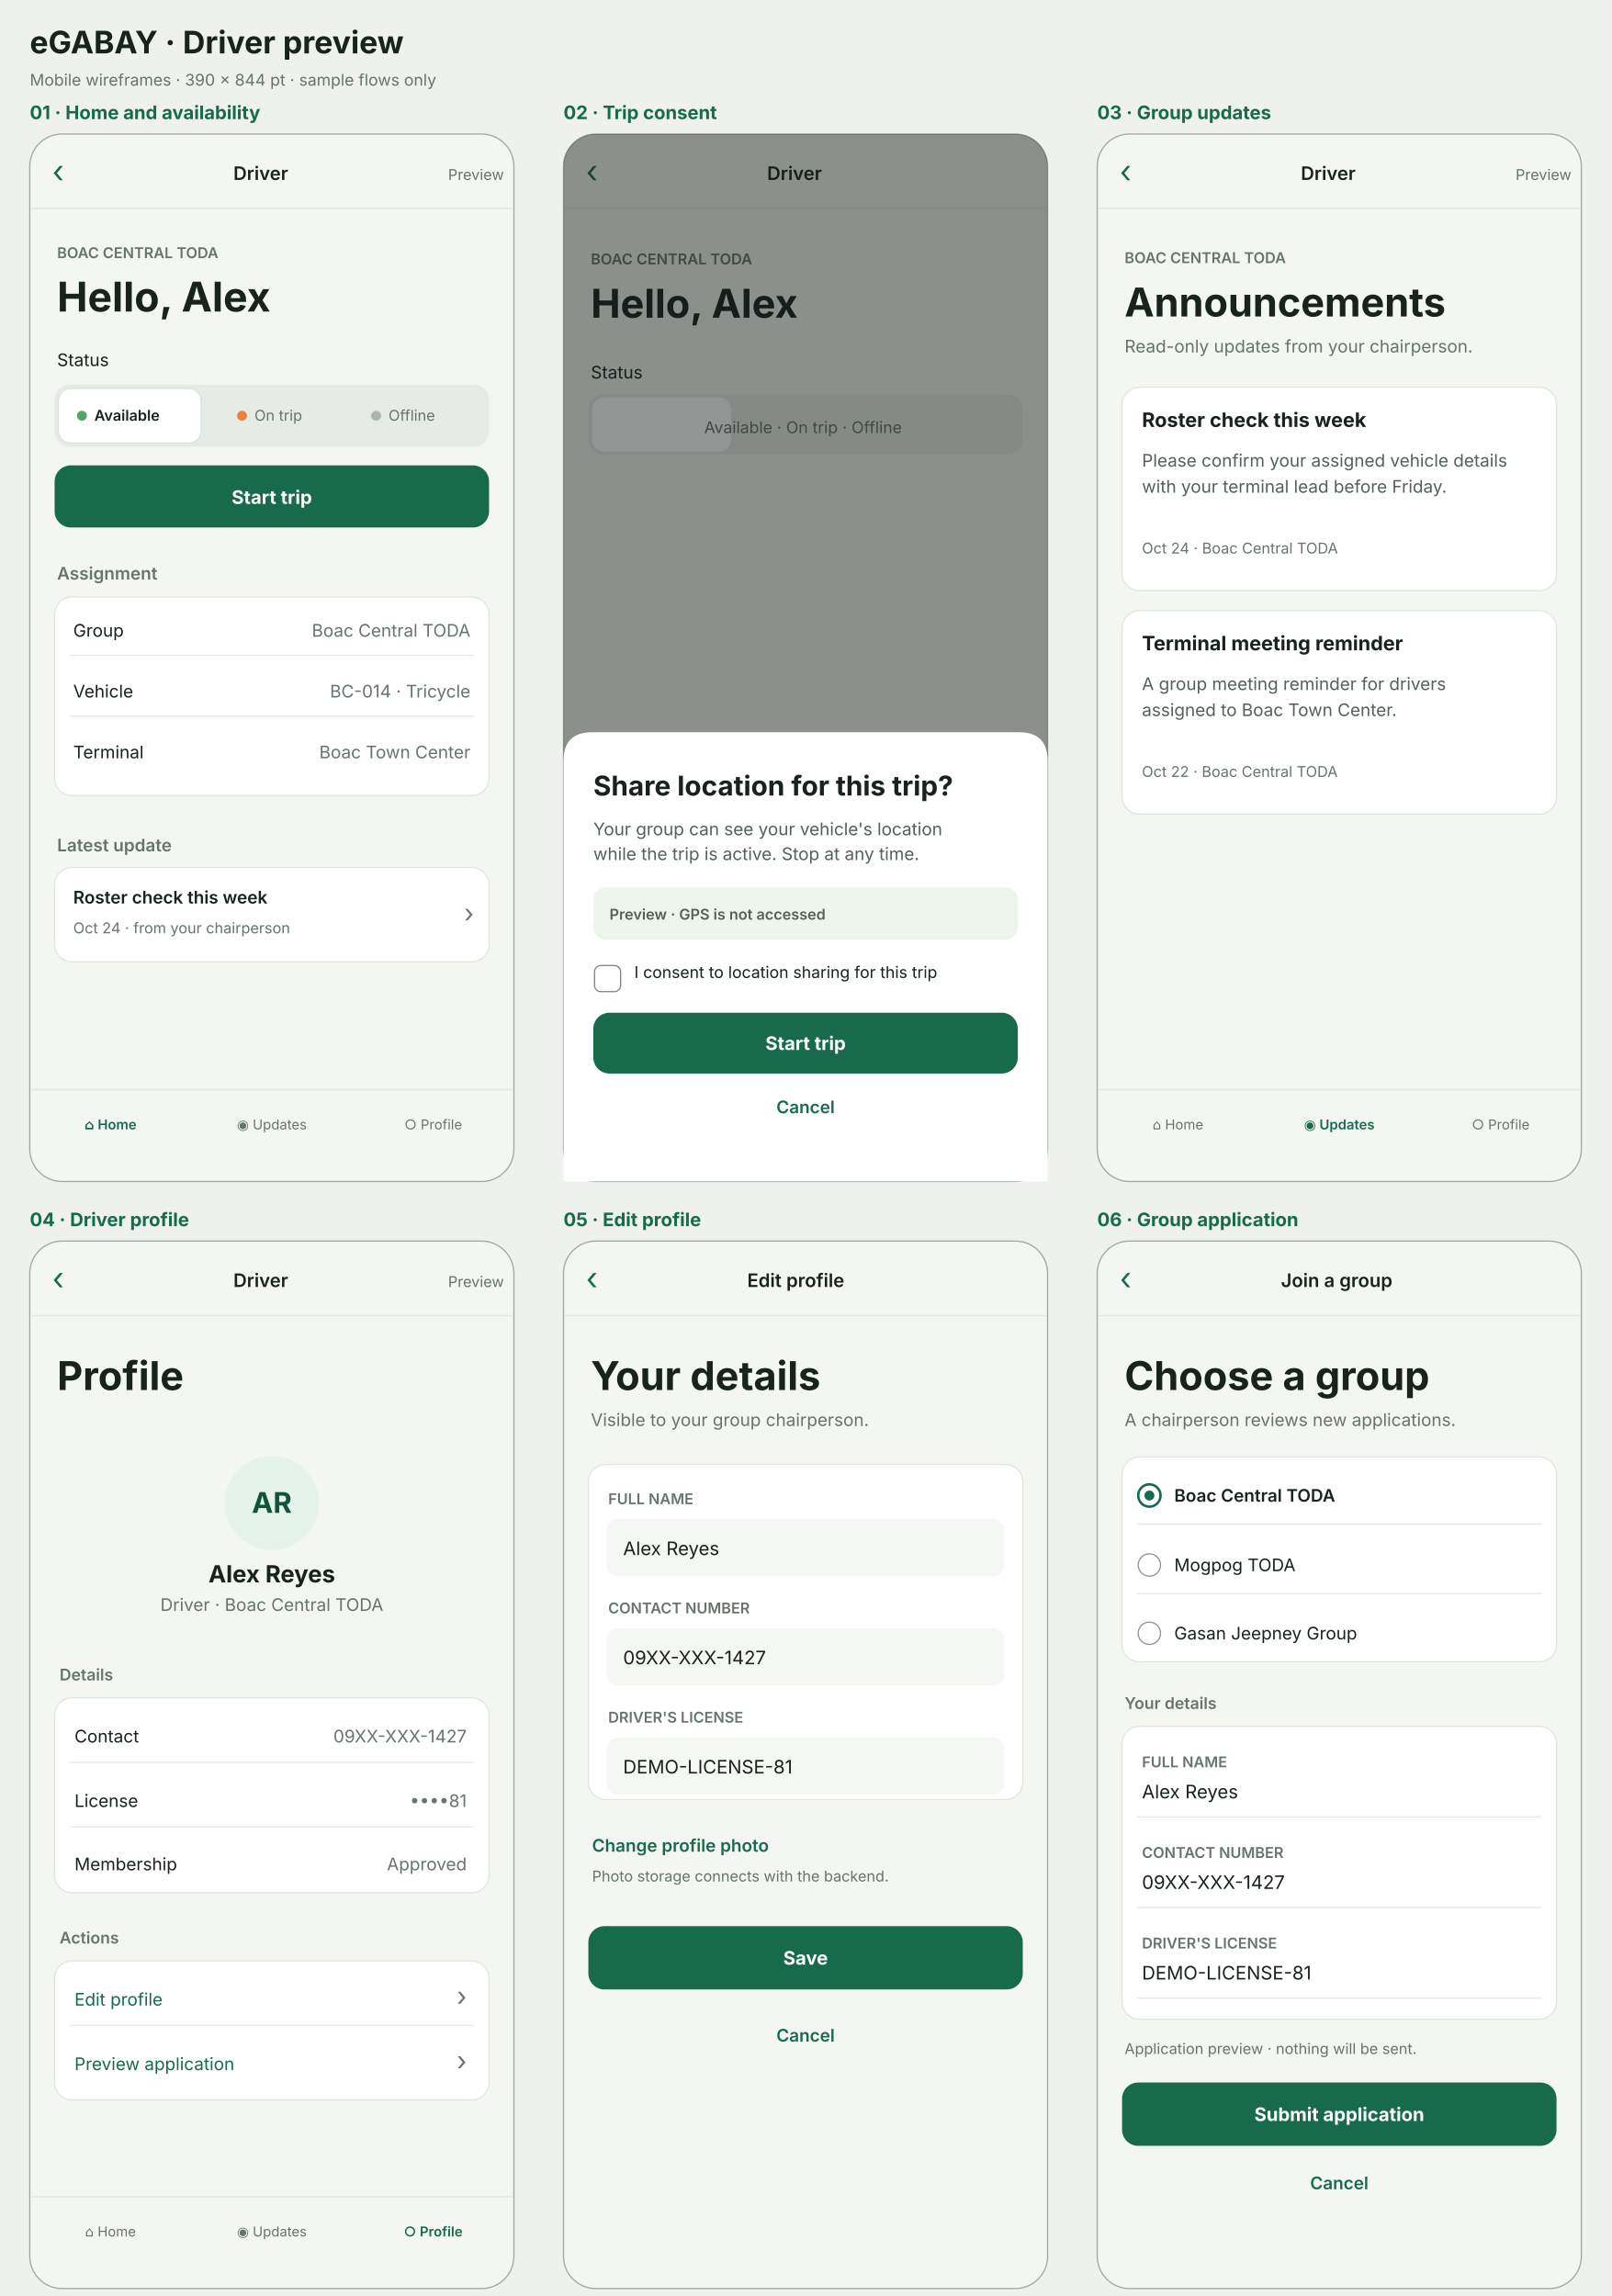
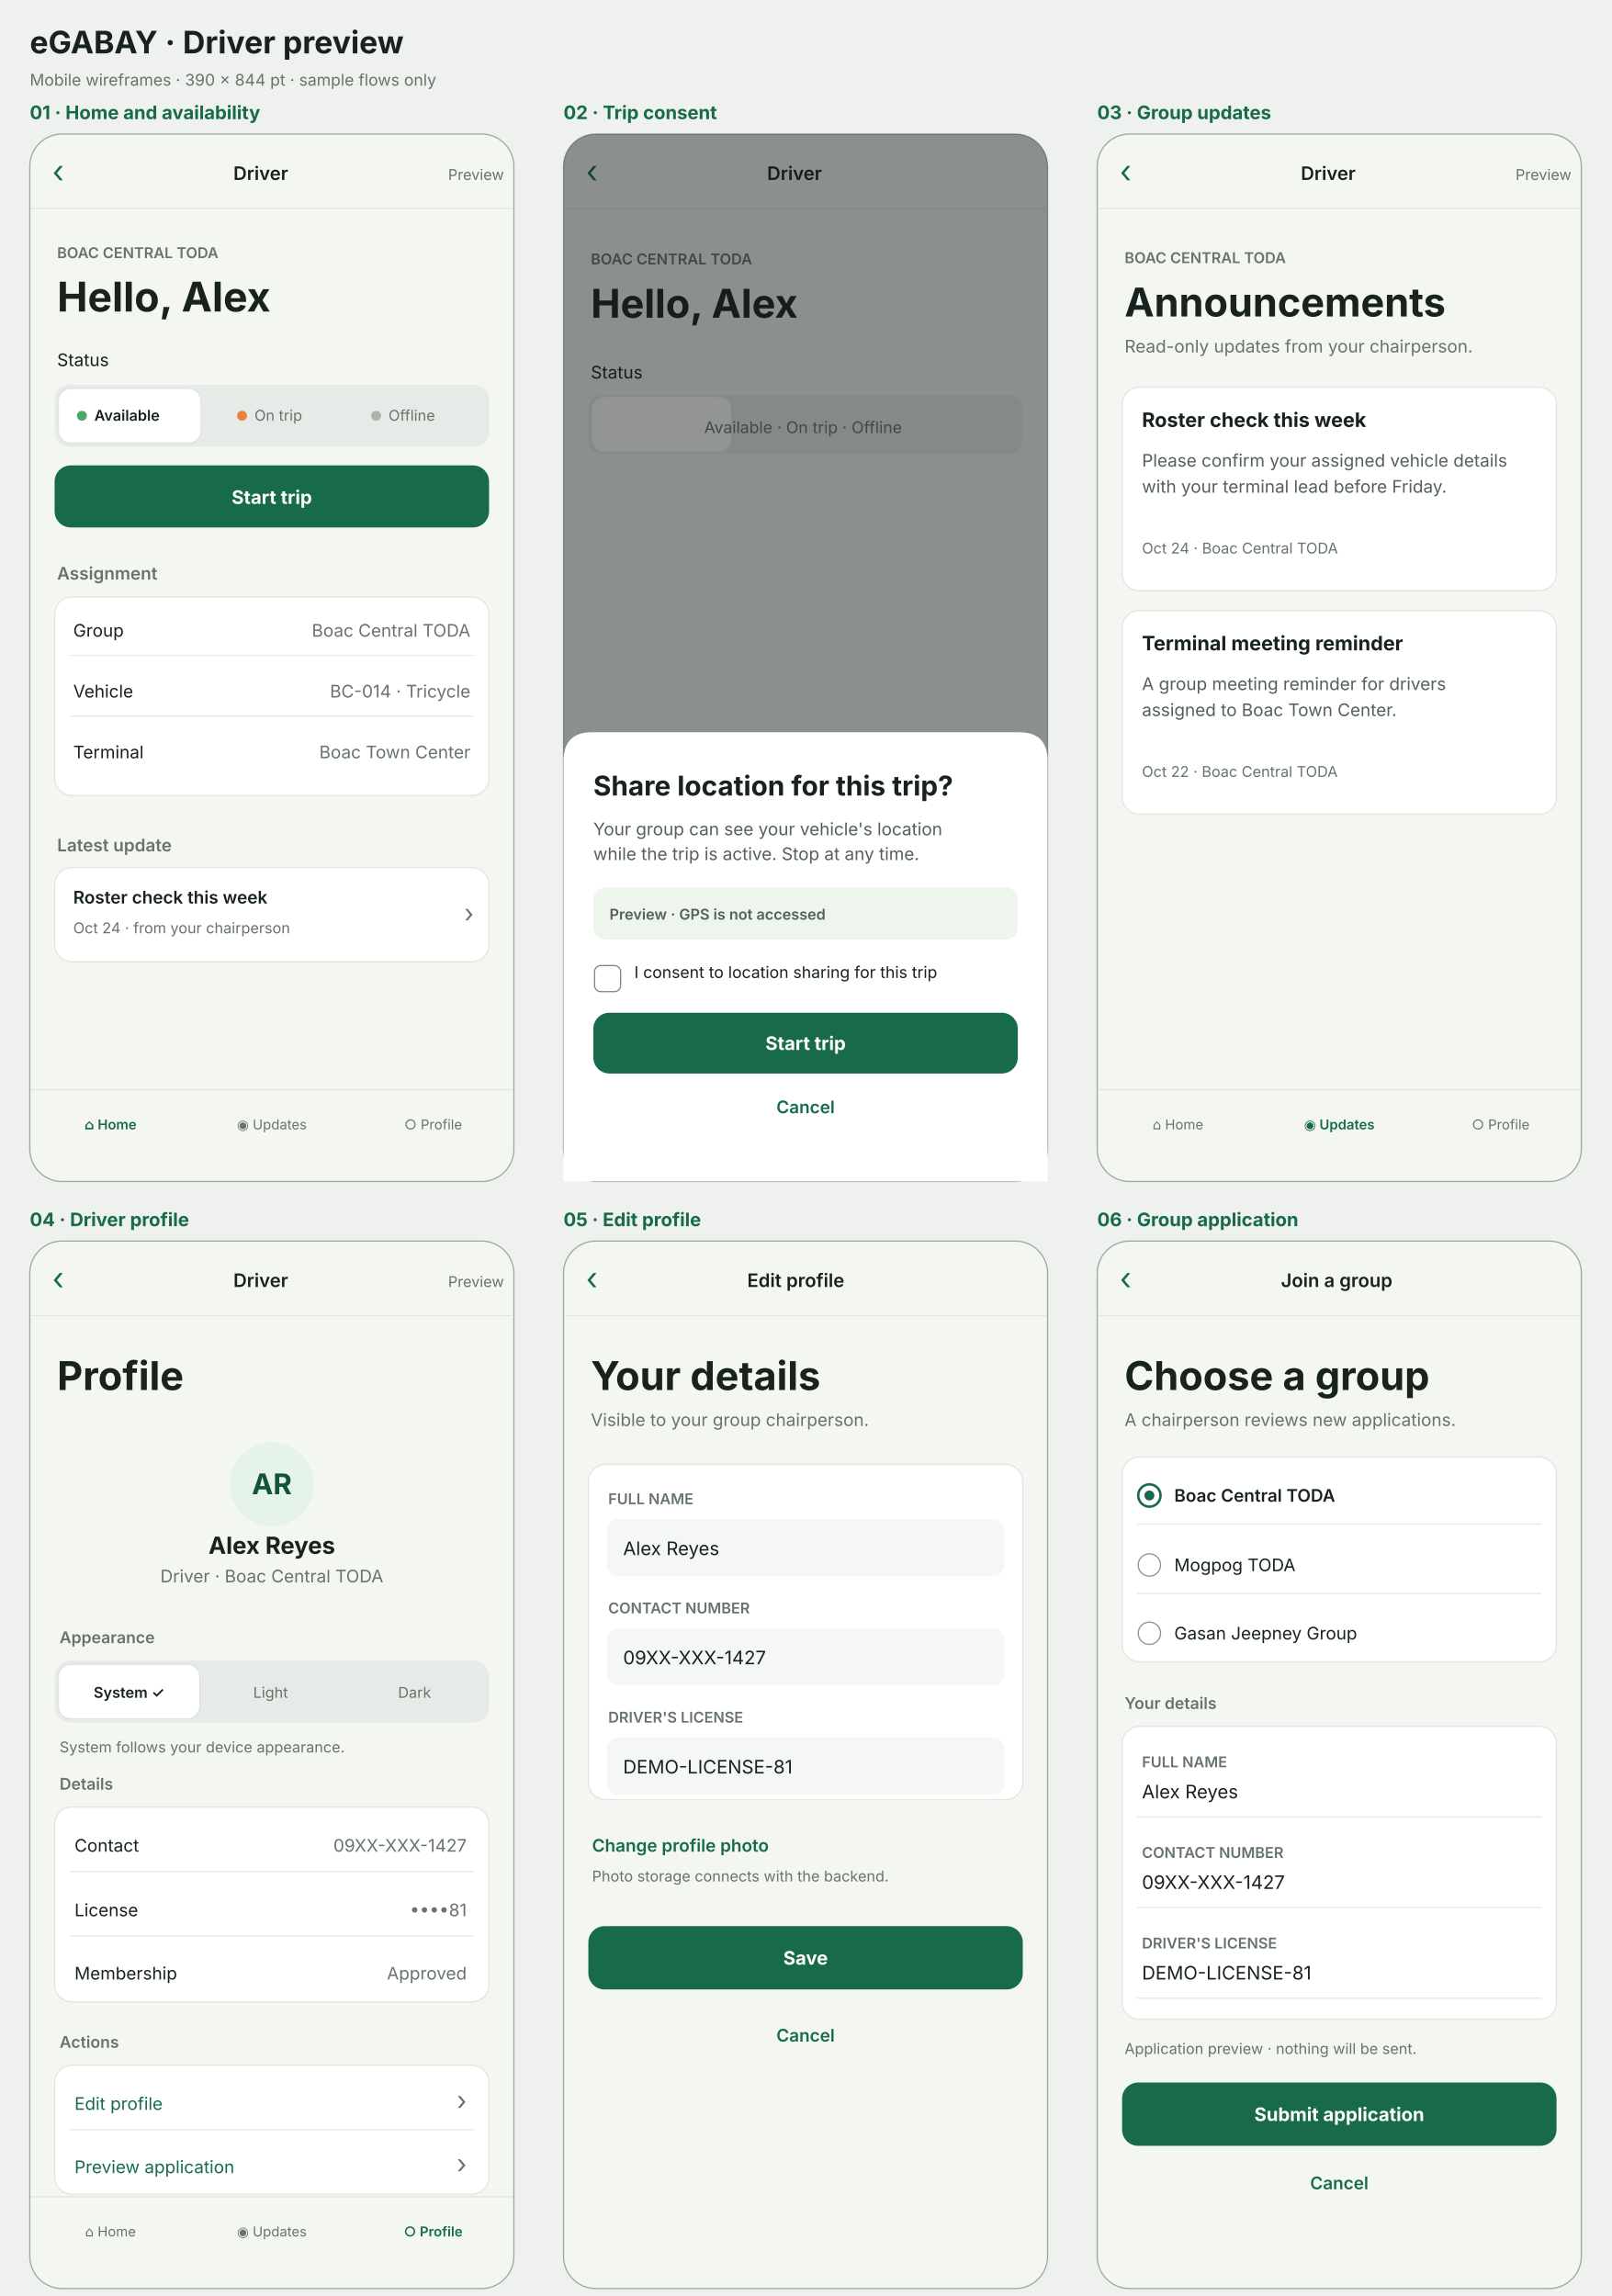
<svg xmlns="http://www.w3.org/2000/svg" width="1298" height="1850" viewBox="0 0 1298 1850" role="img" aria-labelledby="title desc">
  <rect width="1298" height="1850" fill="#eef1ed" />
  <text x="24" y="43" font-family="system-ui,-apple-system,sans-serif" font-size="25" font-weight="700" fill="#18231e">eGABAY · Driver preview</text>
  <text x="24" y="69" font-family="system-ui,-apple-system,sans-serif" font-size="13" fill="#66746b">Mobile wireframes · 390 × 844 pt · sample flows only</text>
  <g transform="translate(24 108)" font-family="system-ui,-apple-system,sans-serif">
    <text x="0" y="-12" font-size="15" font-weight="700" fill="#176b4b">01 · Home and availability</text>
    <rect width="390" height="844" rx="26" fill="#f4f6f2" stroke="#9eaaa1" />
    <path d="M1 60h388" stroke="#e0e6e0" />
    <text x="18" y="39" font-size="25" fill="#176b4b">‹</text>
    <text x="164" y="37" font-size="15" font-weight="600" fill="#18231e">Driver</text>
    <text x="337" y="37" font-size="12" fill="#66746b">Preview</text>
    <text x="22" y="100" font-size="12" font-weight="600" fill="#66746b">BOAC CENTRAL TODA</text>
    <text x="22" y="143" font-size="33" font-weight="700" fill="#18231e">Hello, Alex</text>
    <text x="22" y="187" font-size="14" fill="#18231e">Status</text>
    <rect x="20" y="202" width="350" height="50" rx="12" fill="#e7ebe7" />
    <rect x="23" y="205" width="115" height="44" rx="10" fill="#ffffff" stroke="#dce4dc" />
    <circle cx="42" cy="227" r="4" fill="#50a669" />
    <text x="52" y="231" font-size="12" font-weight="600" fill="#18231e">Available</text>
    <circle cx="171" cy="227" r="4" fill="#e9813f" />
    <text x="181" y="231" font-size="12" fill="#66746b">On trip</text>
    <circle cx="279" cy="227" r="4" fill="#aab5ad" />
    <text x="289" y="231" font-size="12" fill="#66746b">Offline</text>
    <rect x="20" y="267" width="350" height="50" rx="13" fill="#176b4b" />
    <text x="195" y="298" text-anchor="middle" font-size="15" font-weight="700" fill="#ffffff">Start trip</text>
    <text x="22" y="359" font-size="14" font-weight="600" fill="#66746b">Assignment</text>
    <rect x="20" y="373" width="350" height="160" rx="14" fill="#ffffff" stroke="#e0e6e0" />
    <text x="35" y="405" font-size="14" fill="#18231e">Group</text>
    <text x="355" y="405" text-anchor="end" font-size="14" fill="#66746b">Boac Central TODA</text>
    <path d="M32 420h326" stroke="#e5eae4" />
    <text x="35" y="454" font-size="14" fill="#18231e">Vehicle</text>
    <text x="355" y="454" text-anchor="end" font-size="14" fill="#66746b">BC-014 · Tricycle</text>
    <path d="M32 469h326" stroke="#e5eae4" />
    <text x="35" y="503" font-size="14" fill="#18231e">Terminal</text>
    <text x="355" y="503" text-anchor="end" font-size="14" fill="#66746b">Boac Town Center</text>
    <text x="22" y="578" font-size="14" font-weight="600" fill="#66746b">Latest update</text>
    <rect x="20" y="591" width="350" height="76" rx="14" fill="#ffffff" stroke="#e0e6e0" />
    <text x="35" y="620" font-size="14" font-weight="600" fill="#18231e">Roster check this week</text>
    <text x="35" y="644" font-size="12" fill="#66746b">Oct 24 · from your chairperson</text>
    <text x="350" y="635" font-size="20" fill="#66746b">›</text>
    <path d="M1 770h388" stroke="#e0e6e0" />
    <text x="65" y="802" text-anchor="middle" font-size="11" font-weight="600" fill="#176b4b">⌂  Home</text>
    <text x="195" y="802" text-anchor="middle" font-size="11" fill="#66746b">◉  Updates</text>
    <text x="325" y="802" text-anchor="middle" font-size="11" fill="#66746b">○  Profile</text>
  </g>
  <g transform="translate(454 108)" font-family="system-ui,-apple-system,sans-serif">
    <text x="0" y="-12" font-size="15" font-weight="700" fill="#176b4b">02 · Trip consent</text>
    <rect width="390" height="844" rx="26" fill="#f4f6f2" stroke="#9eaaa1" />
    <path d="M1 60h388" stroke="#e0e6e0" />
    <text x="18" y="39" font-size="25" fill="#176b4b">‹</text>
    <text x="164" y="37" font-size="15" font-weight="600" fill="#18231e">Driver</text>
    <text x="22" y="105" font-size="12" font-weight="600" fill="#66746b">BOAC CENTRAL TODA</text>
    <text x="22" y="148" font-size="32" font-weight="700" fill="#18231e">Hello, Alex</text>
    <text x="22" y="197" font-size="14" fill="#18231e">Status</text>
    <rect x="20" y="210" width="350" height="48" rx="12" fill="#e7ebe7" />
    <rect x="23" y="212" width="112" height="44" rx="10" fill="#ffffff" />
    <text x="193" y="241" text-anchor="middle" font-size="13" fill="#66746b">Available · On trip · Offline</text>
    <rect width="390" height="844" rx="26" fill="#111815" opacity=".46" />
    <path d="M0 505 Q0 482 23 482 H367 Q390 482 390 505 V844 H0Z" fill="#ffffff" />
    <text x="24" y="533" font-size="22" font-weight="700" fill="#18231e">Share location for this trip?</text>
    <text x="24" y="565" font-size="14" fill="#536158">Your group can see your vehicle's location</text>
    <text x="24" y="585" font-size="14" fill="#536158">while the trip is active. Stop at any time.</text>
    <rect x="24" y="607" width="342" height="42" rx="10" fill="#edf5ed" />
    <text x="37" y="633" font-size="12" font-weight="600" fill="#536158">Preview · GPS is not accessed</text>
    <rect x="25" y="670" width="21" height="21" rx="5" fill="#ffffff" stroke="#7d8981" />
    <text x="57" y="680" font-size="13" fill="#18231e">I consent to location sharing for this trip</text>
    <rect x="24" y="708" width="342" height="49" rx="13" fill="#176b4b" />
    <text x="195" y="738" text-anchor="middle" font-size="15" font-weight="700" fill="#ffffff">Start trip</text>
    <text x="195" y="789" text-anchor="middle" font-size="14" font-weight="600" fill="#176b4b">Cancel</text>
  </g>
  <g transform="translate(884 108)" font-family="system-ui,-apple-system,sans-serif">
    <text x="0" y="-12" font-size="15" font-weight="700" fill="#176b4b">03 · Group updates</text>
    <rect width="390" height="844" rx="26" fill="#f4f6f2" stroke="#9eaaa1" />
    <path d="M1 60h388" stroke="#e0e6e0" />
    <text x="18" y="39" font-size="25" fill="#176b4b">‹</text>
    <text x="164" y="37" font-size="15" font-weight="600" fill="#18231e">Driver</text>
    <text x="337" y="37" font-size="12" fill="#66746b">Preview</text>
    <text x="22" y="104" font-size="12" font-weight="600" fill="#66746b">BOAC CENTRAL TODA</text>
    <text x="22" y="147" font-size="32" font-weight="700" fill="#18231e">Announcements</text>
    <text x="22" y="176" font-size="14" fill="#66746b">Read-only updates from your chairperson.</text>
    <rect x="20" y="204" width="350" height="164" rx="14" fill="#ffffff" stroke="#e0e6e0" />
    <text x="36" y="236" font-size="16" font-weight="700" fill="#18231e">Roster check this week</text>
    <text x="36" y="268" font-size="14" fill="#536158">Please confirm your assigned vehicle details</text>
    <text x="36" y="289" font-size="14" fill="#536158">with your terminal lead before Friday.</text>
    <text x="36" y="338" font-size="12" fill="#66746b">Oct 24 · Boac Central TODA</text>
    <rect x="20" y="384" width="350" height="164" rx="14" fill="#ffffff" stroke="#e0e6e0" />
    <text x="36" y="416" font-size="16" font-weight="700" fill="#18231e">Terminal meeting reminder</text>
    <text x="36" y="448" font-size="14" fill="#536158">A group meeting reminder for drivers</text>
    <text x="36" y="469" font-size="14" fill="#536158">assigned to Boac Town Center.</text>
    <text x="36" y="518" font-size="12" fill="#66746b">Oct 22 · Boac Central TODA</text>
    <path d="M1 770h388" stroke="#e0e6e0" />
    <text x="65" y="802" text-anchor="middle" font-size="11" fill="#66746b">⌂  Home</text>
    <text x="195" y="802" text-anchor="middle" font-size="11" font-weight="600" fill="#176b4b">◉  Updates</text>
    <text x="325" y="802" text-anchor="middle" font-size="11" fill="#66746b">○  Profile</text>
  </g>
  <g transform="translate(24 1000)" font-family="system-ui,-apple-system,sans-serif">
    <text x="0" y="-12" font-size="15" font-weight="700" fill="#176b4b">04 · Driver profile</text>
    <rect width="390" height="844" rx="26" fill="#f4f6f2" stroke="#9eaaa1" />
    <path d="M1 60h388" stroke="#e0e6e0" />
    <text x="18" y="39" font-size="25" fill="#176b4b">‹</text>
    <text x="164" y="37" font-size="15" font-weight="600" fill="#18231e">Driver</text>
    <text x="337" y="37" font-size="12" fill="#66746b">Preview</text>
    <text x="22" y="120" font-size="32" font-weight="700" fill="#18231e">Profile</text>
-     <circle cx="195" cy="211" r="38" fill="#e5f3ea" />
-     <text x="195" y="219" text-anchor="middle" font-size="23" font-weight="700" fill="#10543a">AR</text>
-     <text x="195" y="275" text-anchor="middle" font-size="19" font-weight="700" fill="#18231e">Alex Reyes</text>
-     <text x="195" y="298" text-anchor="middle" font-size="14" fill="#66746b">Driver · Boac Central TODA</text>
-     <text x="24" y="354" font-size="13" font-weight="600" fill="#66746b">Details</text>
-     <rect x="20" y="368" width="350" height="157" rx="14" fill="#ffffff" stroke="#e0e6e0" />
-     <text x="36" y="404" font-size="14" fill="#18231e">Contact</text>
-     <text x="352" y="404" text-anchor="end" font-size="14" fill="#66746b">09XX-XXX-1427</text>
-     <path d="M32 420h326" stroke="#e5eae4" />
-     <text x="36" y="456" font-size="14" fill="#18231e">License</text>
-     <text x="352" y="456" text-anchor="end" font-size="14" fill="#66746b">••••81</text>
-     <path d="M32 472h326" stroke="#e5eae4" />
-     <text x="36" y="507" font-size="14" fill="#18231e">Membership</text>
-     <text x="352" y="507" text-anchor="end" font-size="14" fill="#66746b">Approved</text>
-     <text x="24" y="566" font-size="13" font-weight="600" fill="#66746b">Actions</text>
-     <rect x="20" y="580" width="350" height="112" rx="14" fill="#ffffff" stroke="#e0e6e0" />
-     <text x="36" y="616" font-size="14" fill="#176b4b">Edit profile</text>
-     <text x="352" y="616" text-anchor="end" font-size="21" fill="#66746b">›</text>
-     <path d="M32 632h326" stroke="#e5eae4" />
-     <text x="36" y="668" font-size="14" fill="#176b4b">Preview application</text>
-     <text x="352" y="668" text-anchor="end" font-size="21" fill="#66746b">›</text>
+     <circle cx="195" cy="196" r="34" fill="#e5f3ea" />
+     <text x="195" y="204" text-anchor="middle" font-size="23" font-weight="700" fill="#10543a">AR</text>
+     <text x="195" y="252" text-anchor="middle" font-size="19" font-weight="700" fill="#18231e">Alex Reyes</text>
+     <text x="195" y="275" text-anchor="middle" font-size="14" fill="#66746b">Driver · Boac Central TODA</text>
+     <text x="24" y="324" font-size="13" font-weight="600" fill="#66746b">Appearance</text>
+     <rect x="20" y="338" width="350" height="50" rx="13" fill="#e7ebe7" />
+     <rect x="23" y="341" width="114" height="44" rx="10" fill="#ffffff" stroke="#dce4dc" />
+     <text x="80" y="368" text-anchor="middle" font-size="12" font-weight="600" fill="#18231e">System ✓</text>
+     <text x="194" y="368" text-anchor="middle" font-size="12" fill="#66746b">Light</text>
+     <text x="310" y="368" text-anchor="middle" font-size="12" fill="#66746b">Dark</text>
+     <text x="24" y="412" font-size="12" fill="#66746b">System follows your device appearance.</text>
+     <text x="24" y="442" font-size="13" font-weight="600" fill="#66746b">Details</text>
+     <rect x="20" y="456" width="350" height="157" rx="14" fill="#ffffff" stroke="#e0e6e0" />
+     <text x="36" y="492" font-size="14" fill="#18231e">Contact</text>
+     <text x="352" y="492" text-anchor="end" font-size="14" fill="#66746b">09XX-XXX-1427</text>
+     <path d="M32 508h326" stroke="#e5eae4" />
+     <text x="36" y="544" font-size="14" fill="#18231e">License</text>
+     <text x="352" y="544" text-anchor="end" font-size="14" fill="#66746b">••••81</text>
+     <path d="M32 560h326" stroke="#e5eae4" />
+     <text x="36" y="595" font-size="14" fill="#18231e">Membership</text>
+     <text x="352" y="595" text-anchor="end" font-size="14" fill="#66746b">Approved</text>
+     <text x="24" y="650" font-size="13" font-weight="600" fill="#66746b">Actions</text>
+     <rect x="20" y="664" width="350" height="104" rx="14" fill="#ffffff" stroke="#e0e6e0" />
+     <text x="36" y="700" font-size="14" fill="#176b4b">Edit profile</text>
+     <text x="352" y="700" text-anchor="end" font-size="21" fill="#66746b">›</text>
+     <path d="M32 716h326" stroke="#e5eae4" />
+     <text x="36" y="751" font-size="14" fill="#176b4b">Preview application</text>
+     <text x="352" y="751" text-anchor="end" font-size="21" fill="#66746b">›</text>
    <path d="M1 770h388" stroke="#e0e6e0" />
    <text x="65" y="802" text-anchor="middle" font-size="11" fill="#66746b">⌂  Home</text>
    <text x="195" y="802" text-anchor="middle" font-size="11" fill="#66746b">◉  Updates</text>
    <text x="325" y="802" text-anchor="middle" font-size="11" font-weight="600" fill="#176b4b">○  Profile</text>
  </g>
  <g transform="translate(454 1000)" font-family="system-ui,-apple-system,sans-serif">
    <text x="0" y="-12" font-size="15" font-weight="700" fill="#176b4b">05 · Edit profile</text>
    <rect width="390" height="844" rx="26" fill="#f4f6f2" stroke="#9eaaa1" />
    <path d="M1 60h388" stroke="#e0e6e0" />
    <text x="18" y="39" font-size="25" fill="#176b4b">‹</text>
    <text x="148" y="37" font-size="15" font-weight="600" fill="#18231e">Edit profile</text>
    <text x="22" y="120" font-size="32" font-weight="700" fill="#18231e">Your details</text>
    <text x="22" y="149" font-size="14" fill="#66746b">Visible to your group chairperson.</text>
    <rect x="20" y="180" width="350" height="270" rx="14" fill="#ffffff" stroke="#e0e6e0" />
    <text x="36" y="212" font-size="12" font-weight="600" fill="#66746b">FULL NAME</text>
    <rect x="35" y="224" width="320" height="46" rx="9" fill="#f5f7f4" />
    <text x="48" y="253" font-size="15" fill="#18231e">Alex Reyes</text>
    <text x="36" y="300" font-size="12" font-weight="600" fill="#66746b">CONTACT NUMBER</text>
    <rect x="35" y="312" width="320" height="46" rx="9" fill="#f5f7f4" />
    <text x="48" y="341" font-size="15" fill="#18231e">09XX-XXX-1427</text>
    <text x="36" y="388" font-size="12" font-weight="600" fill="#66746b">DRIVER'S LICENSE</text>
    <rect x="35" y="400" width="320" height="46" rx="9" fill="#f5f7f4" />
    <text x="48" y="429" font-size="15" fill="#18231e">DEMO-LICENSE-81</text>
    <text x="23" y="492" font-size="14" font-weight="600" fill="#176b4b">Change profile photo</text>
    <text x="23" y="516" font-size="12" fill="#66746b">Photo storage connects with the backend.</text>
    <rect x="20" y="552" width="350" height="51" rx="13" fill="#176b4b" />
    <text x="195" y="583" text-anchor="middle" font-size="15" font-weight="700" fill="#ffffff">Save</text>
    <text x="195" y="645" text-anchor="middle" font-size="14" font-weight="600" fill="#176b4b">Cancel</text>
  </g>
  <g transform="translate(884 1000)" font-family="system-ui,-apple-system,sans-serif">
    <text x="0" y="-12" font-size="15" font-weight="700" fill="#176b4b">06 · Group application</text>
    <rect width="390" height="844" rx="26" fill="#f4f6f2" stroke="#9eaaa1" />
    <path d="M1 60h388" stroke="#e0e6e0" />
    <text x="18" y="39" font-size="25" fill="#176b4b">‹</text>
    <text x="148" y="37" font-size="15" font-weight="600" fill="#18231e">Join a group</text>
    <text x="22" y="120" font-size="32" font-weight="700" fill="#18231e">Choose a group</text>
    <text x="22" y="149" font-size="14" fill="#66746b">A chairperson reviews new applications.</text>
    <rect x="20" y="174" width="350" height="165" rx="14" fill="#ffffff" stroke="#e0e6e0" />
    <circle cx="42" cy="205" r="9" fill="#ffffff" stroke="#176b4b" stroke-width="2" />
    <circle cx="42" cy="205" r="4" fill="#176b4b" />
    <text x="62" y="210" font-size="14" font-weight="600" fill="#18231e">Boac Central TODA</text>
    <path d="M32 228h326" stroke="#e5eae4" />
    <circle cx="42" cy="261" r="9" fill="#ffffff" stroke="#8a968e" />
    <text x="62" y="266" font-size="14" fill="#18231e">Mogpog TODA</text>
    <path d="M32 284h326" stroke="#e5eae4" />
    <circle cx="42" cy="316" r="9" fill="#ffffff" stroke="#8a968e" />
    <text x="62" y="321" font-size="14" fill="#18231e">Gasan Jeepney Group</text>
    <text x="22" y="377" font-size="13" font-weight="600" fill="#66746b">Your details</text>
    <rect x="20" y="391" width="350" height="236" rx="14" fill="#ffffff" stroke="#e0e6e0" />
    <text x="36" y="424" font-size="12" font-weight="600" fill="#66746b">FULL NAME</text>
    <text x="36" y="449" font-size="15" fill="#18231e">Alex Reyes</text>
    <path d="M32 464h326" stroke="#e5eae4" />
    <text x="36" y="497" font-size="12" font-weight="600" fill="#66746b">CONTACT NUMBER</text>
    <text x="36" y="522" font-size="15" fill="#18231e">09XX-XXX-1427</text>
    <path d="M32 537h326" stroke="#e5eae4" />
    <text x="36" y="570" font-size="12" font-weight="600" fill="#66746b">DRIVER'S LICENSE</text>
    <text x="36" y="595" font-size="15" fill="#18231e">DEMO-LICENSE-81</text>
    <path d="M32 610h326" stroke="#e5eae4" />
    <text x="22" y="655" font-size="12" fill="#66746b">Application preview · nothing will be sent.</text>
    <rect x="20" y="678" width="350" height="51" rx="13" fill="#176b4b" />
    <text x="195" y="709" text-anchor="middle" font-size="15" font-weight="700" fill="#ffffff">Submit application</text>
    <text x="195" y="764" text-anchor="middle" font-size="14" font-weight="600" fill="#176b4b">Cancel</text>
  </g>
</svg>
